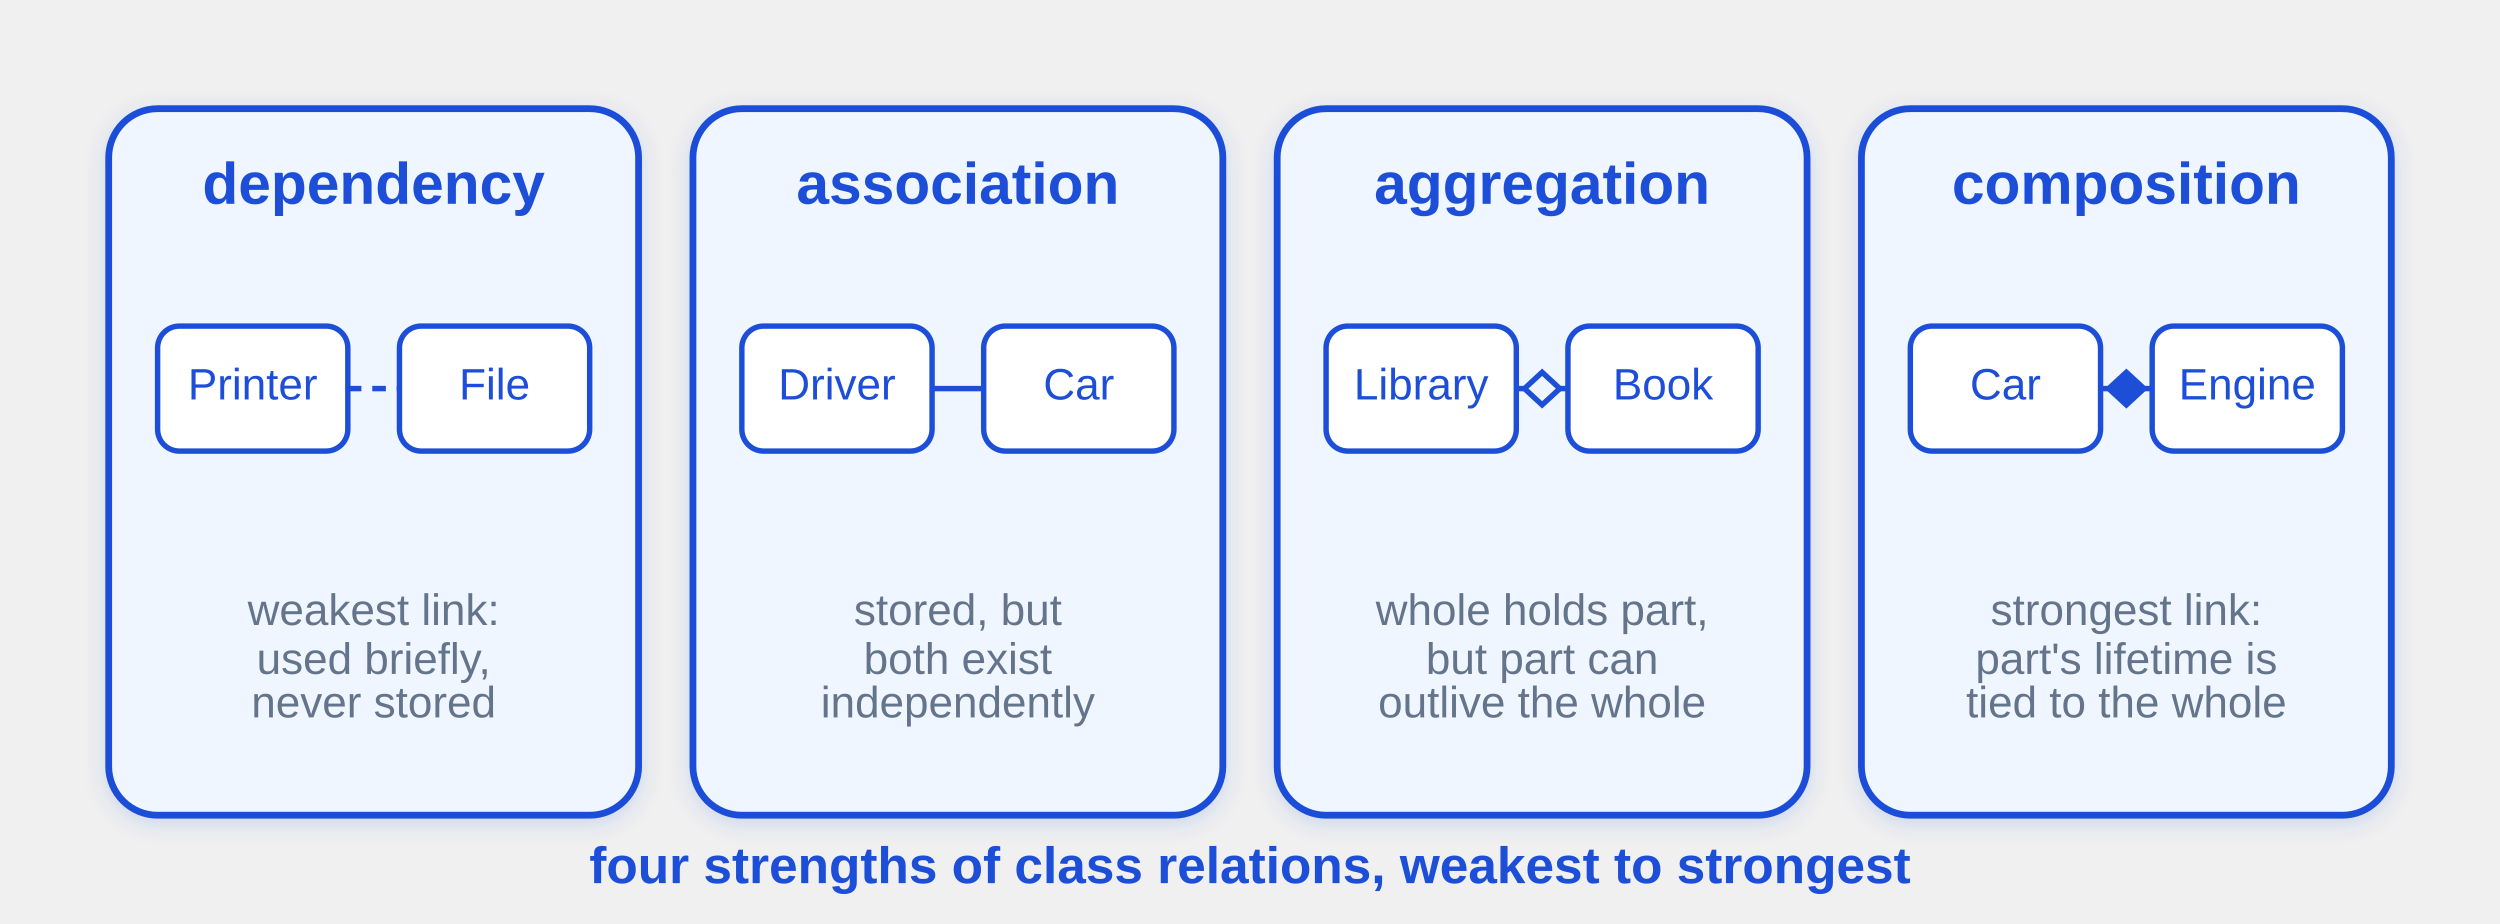
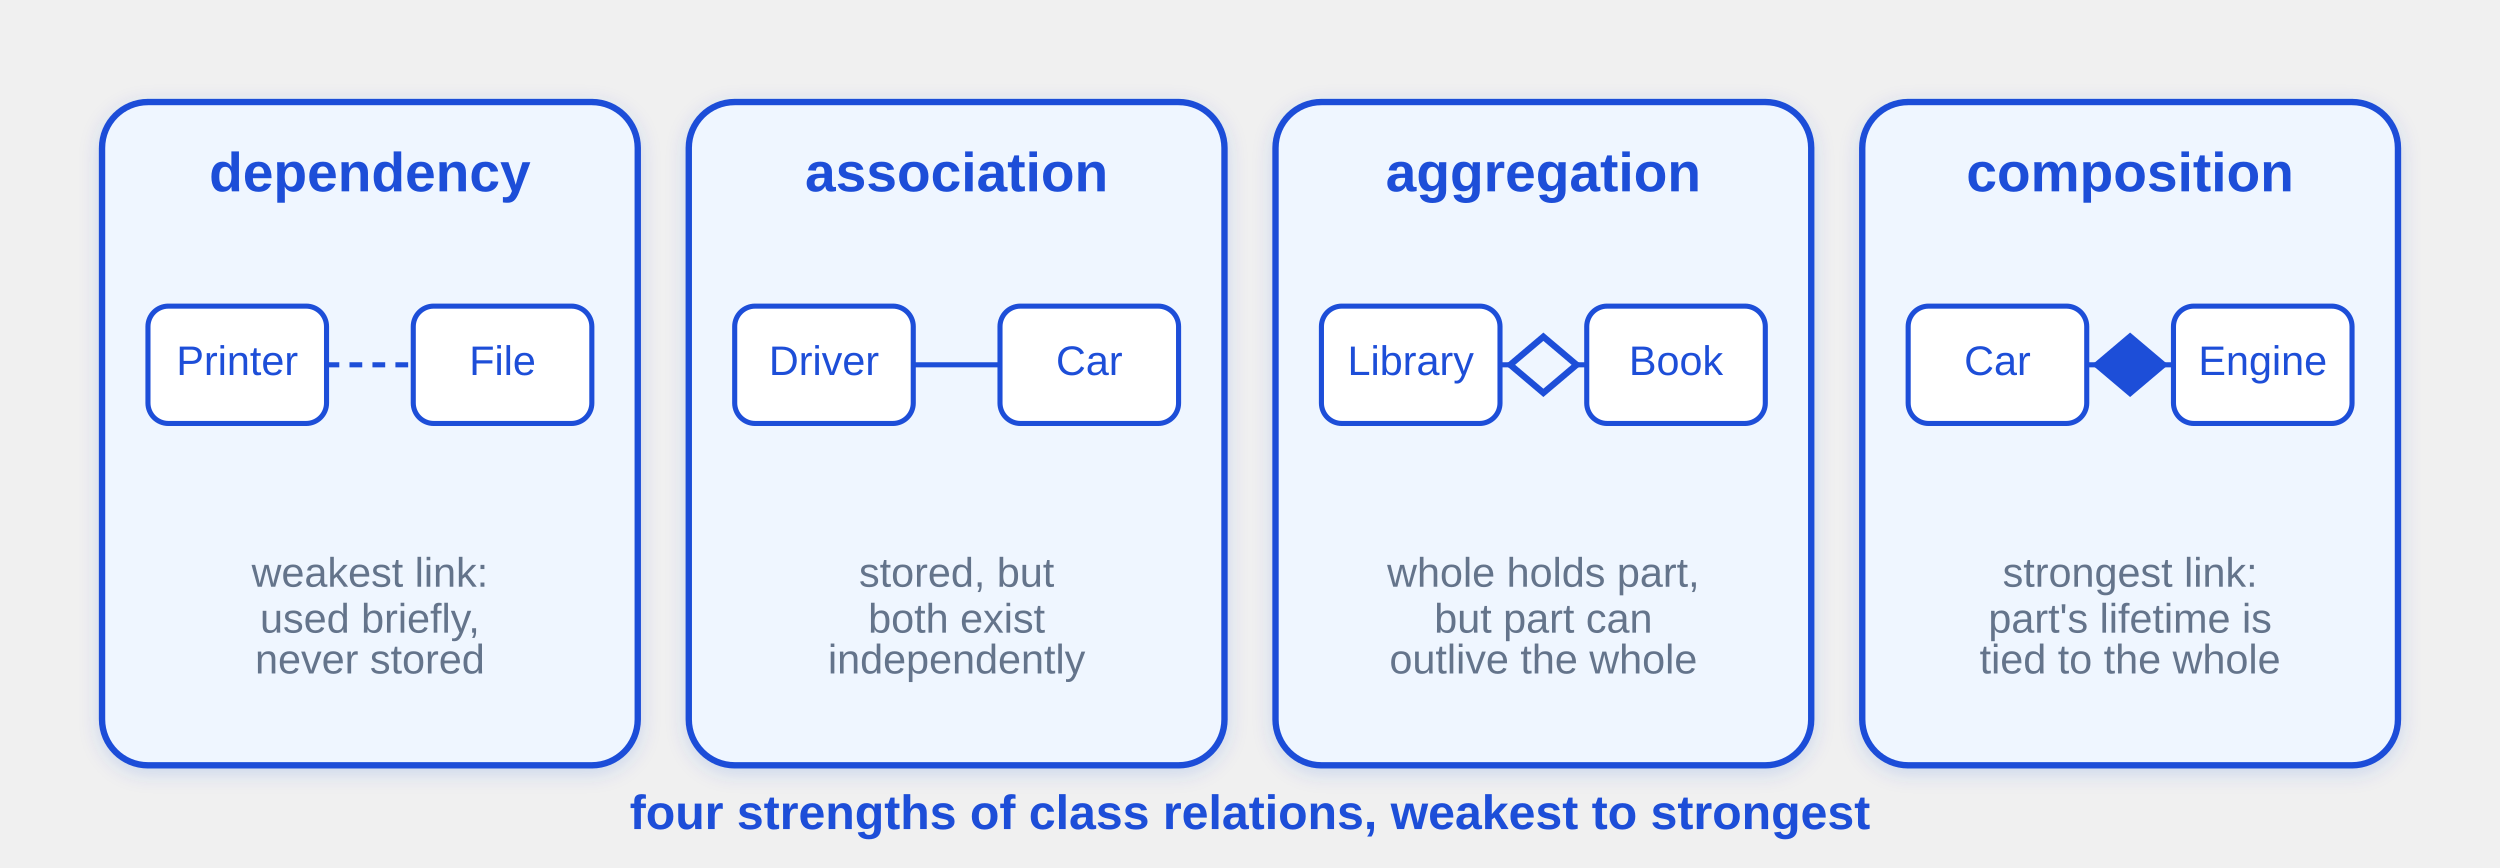
- <svg xmlns="http://www.w3.org/2000/svg" viewBox="0 0 920 340" font-family="'Helvetica Neue', Arial, sans-serif">
+ <svg xmlns="http://www.w3.org/2000/svg" viewBox="0 0 980 340" font-family="'Helvetica Neue', Arial, sans-serif">
  <defs>
    <filter id="softShadow" x="-30%" y="-30%" width="160%" height="160%">
      <feDropShadow dx="0" dy="2" stdDeviation="4" flood-color="#1d4ed8" flood-opacity="0.16" />
    </filter>
  </defs>
  <g filter="url(#softShadow)">
-     <rect x="40" y="40" width="195" height="260" rx="18" fill="#eff6ff" stroke="#1d4ed8" stroke-width="2.5" />
+     <rect x="40" y="40" width="210" height="260" rx="18" fill="#eff6ff" stroke="#1d4ed8" stroke-width="2.5" />
  </g>
-   <text x="137.5" y="75" text-anchor="middle" font-size="21.6" font-weight="700" fill="#1d4ed8">dependency</text>
+   <text x="145" y="75" text-anchor="middle" font-size="21.6" font-weight="700" fill="#1d4ed8">dependency</text>
  <rect x="58" y="120" width="70" height="46" rx="8" fill="#ffffff" stroke="#1d4ed8" stroke-width="2" />
  <text x="93" y="147" text-anchor="middle" font-size="16.2" fill="#1d4ed8">Printer</text>
-   <line x1="128" y1="143" x2="147" y2="143" stroke="#1d4ed8" stroke-width="2" stroke-dasharray="5,4" />
-   <rect x="147" y="120" width="70" height="46" rx="8" fill="#ffffff" stroke="#1d4ed8" stroke-width="2" />
-   <text x="182" y="147" text-anchor="middle" font-size="16.2" fill="#1d4ed8">File</text>
-   <text x="137.5" y="230" text-anchor="middle" font-size="16.2" fill="#64748b">weakest link:</text>
-   <text x="137.5" y="248" text-anchor="middle" font-size="16.2" fill="#64748b">used briefly,</text>
-   <text x="137.5" y="264" text-anchor="middle" font-size="16.2" fill="#64748b">never stored</text>
+   <line x1="128" y1="143" x2="162" y2="143" stroke="#1d4ed8" stroke-width="2" stroke-dasharray="5,4" />
+   <rect x="162" y="120" width="70" height="46" rx="8" fill="#ffffff" stroke="#1d4ed8" stroke-width="2" />
+   <text x="197" y="147" text-anchor="middle" font-size="16.2" fill="#1d4ed8">File</text>
+   <text x="145" y="230" text-anchor="middle" font-size="16.2" fill="#64748b">weakest link:</text>
+   <text x="145" y="248" text-anchor="middle" font-size="16.2" fill="#64748b">used briefly,</text>
+   <text x="145" y="264" text-anchor="middle" font-size="16.2" fill="#64748b">never stored</text>
  <g filter="url(#softShadow)">
-     <rect x="255" y="40" width="195" height="260" rx="18" fill="#eff6ff" stroke="#1d4ed8" stroke-width="2.5" />
+     <rect x="270" y="40" width="210" height="260" rx="18" fill="#eff6ff" stroke="#1d4ed8" stroke-width="2.5" />
  </g>
-   <text x="352.5" y="75" text-anchor="middle" font-size="21.6" font-weight="700" fill="#1d4ed8">association</text>
-   <rect x="273" y="120" width="70" height="46" rx="8" fill="#ffffff" stroke="#1d4ed8" stroke-width="2" />
-   <text x="308" y="147" text-anchor="middle" font-size="16.2" fill="#1d4ed8">Driver</text>
-   <line x1="343" y1="143" x2="362" y2="143" stroke="#1d4ed8" stroke-width="2" />
-   <rect x="362" y="120" width="70" height="46" rx="8" fill="#ffffff" stroke="#1d4ed8" stroke-width="2" />
-   <text x="397" y="147" text-anchor="middle" font-size="16.2" fill="#1d4ed8">Car</text>
-   <text x="352.5" y="230" text-anchor="middle" font-size="16.2" fill="#64748b">stored, but</text>
-   <text x="352.5" y="248" text-anchor="middle" font-size="16.2" fill="#64748b">both exist</text>
-   <text x="352.5" y="264" text-anchor="middle" font-size="16.2" fill="#64748b">independently</text>
+   <text x="375" y="75" text-anchor="middle" font-size="21.6" font-weight="700" fill="#1d4ed8">association</text>
+   <rect x="288" y="120" width="70" height="46" rx="8" fill="#ffffff" stroke="#1d4ed8" stroke-width="2" />
+   <text x="323" y="147" text-anchor="middle" font-size="16.2" fill="#1d4ed8">Driver</text>
+   <line x1="358" y1="143" x2="392" y2="143" stroke="#1d4ed8" stroke-width="2" />
+   <rect x="392" y="120" width="70" height="46" rx="8" fill="#ffffff" stroke="#1d4ed8" stroke-width="2" />
+   <text x="427" y="147" text-anchor="middle" font-size="16.2" fill="#1d4ed8">Car</text>
+   <text x="375" y="230" text-anchor="middle" font-size="16.2" fill="#64748b">stored, but</text>
+   <text x="375" y="248" text-anchor="middle" font-size="16.2" fill="#64748b">both exist</text>
+   <text x="375" y="264" text-anchor="middle" font-size="16.2" fill="#64748b">independently</text>
  <g filter="url(#softShadow)">
-     <rect x="470" y="40" width="195" height="260" rx="18" fill="#eff6ff" stroke="#1d4ed8" stroke-width="2.5" />
+     <rect x="500" y="40" width="210" height="260" rx="18" fill="#eff6ff" stroke="#1d4ed8" stroke-width="2.5" />
  </g>
-   <text x="567.5" y="75" text-anchor="middle" font-size="21.6" font-weight="700" fill="#1d4ed8">aggregation</text>
-   <rect x="488" y="120" width="70" height="46" rx="8" fill="#ffffff" stroke="#1d4ed8" stroke-width="2" />
-   <text x="523" y="147" text-anchor="middle" font-size="16.2" fill="#1d4ed8">Library</text>
-   <path d="M558,143 L561,143" stroke="#1d4ed8" stroke-width="2" />
-   <path d="M561,143 l6.5,-6 6.5,6 -6.5,6 z" fill="#eff6ff" stroke="#1d4ed8" stroke-width="2" />
-   <path d="M574,143 L577,143" stroke="#1d4ed8" stroke-width="2" />
-   <rect x="577" y="120" width="70" height="46" rx="8" fill="#ffffff" stroke="#1d4ed8" stroke-width="2" />
-   <text x="612" y="147" text-anchor="middle" font-size="16.2" fill="#1d4ed8">Book</text>
-   <text x="567.5" y="230" text-anchor="middle" font-size="16.2" fill="#64748b">whole holds part,</text>
-   <text x="567.5" y="248" text-anchor="middle" font-size="16.2" fill="#64748b">but part can</text>
-   <text x="567.5" y="264" text-anchor="middle" font-size="16.2" fill="#64748b">outlive the whole</text>
+   <text x="605" y="75" text-anchor="middle" font-size="21.6" font-weight="700" fill="#1d4ed8">aggregation</text>
+   <rect x="518" y="120" width="70" height="46" rx="8" fill="#ffffff" stroke="#1d4ed8" stroke-width="2" />
+   <text x="553" y="147" text-anchor="middle" font-size="16.2" fill="#1d4ed8">Library</text>
+   <path d="M588,143 L592,143" stroke="#1d4ed8" stroke-width="2" />
+   <path d="M592,143 l13,-11 13,11 -13,11 z" fill="#eff6ff" stroke="#1d4ed8" stroke-width="2.5" />
+   <path d="M618,143 L622,143" stroke="#1d4ed8" stroke-width="2" />
+   <rect x="622" y="120" width="70" height="46" rx="8" fill="#ffffff" stroke="#1d4ed8" stroke-width="2" />
+   <text x="657" y="147" text-anchor="middle" font-size="16.2" fill="#1d4ed8">Book</text>
+   <text x="605" y="230" text-anchor="middle" font-size="16.2" fill="#64748b">whole holds part,</text>
+   <text x="605" y="248" text-anchor="middle" font-size="16.2" fill="#64748b">but part can</text>
+   <text x="605" y="264" text-anchor="middle" font-size="16.2" fill="#64748b">outlive the whole</text>
  <g filter="url(#softShadow)">
-     <rect x="685" y="40" width="195" height="260" rx="18" fill="#eff6ff" stroke="#1d4ed8" stroke-width="2.5" />
+     <rect x="730" y="40" width="210" height="260" rx="18" fill="#eff6ff" stroke="#1d4ed8" stroke-width="2.5" />
  </g>
-   <text x="782.5" y="75" text-anchor="middle" font-size="21.6" font-weight="700" fill="#1d4ed8">composition</text>
-   <rect x="703" y="120" width="70" height="46" rx="8" fill="#ffffff" stroke="#1d4ed8" stroke-width="2" />
-   <text x="738" y="147" text-anchor="middle" font-size="16.2" fill="#1d4ed8">Car</text>
-   <path d="M773,143 L776,143" stroke="#1d4ed8" stroke-width="2" />
-   <path d="M776,143 l6.5,-6 6.5,6 -6.5,6 z" fill="#1d4ed8" stroke="#1d4ed8" stroke-width="2" />
-   <path d="M789,143 L792,143" stroke="#1d4ed8" stroke-width="2" />
-   <rect x="792" y="120" width="70" height="46" rx="8" fill="#ffffff" stroke="#1d4ed8" stroke-width="2" />
-   <text x="827" y="147" text-anchor="middle" font-size="16.2" fill="#1d4ed8">Engine</text>
-   <text x="782.5" y="230" text-anchor="middle" font-size="16.2" fill="#64748b">strongest link:</text>
-   <text x="782.5" y="248" text-anchor="middle" font-size="16.2" fill="#64748b">part's lifetime is</text>
-   <text x="782.5" y="264" text-anchor="middle" font-size="16.2" fill="#64748b">tied to the whole</text>
-   <text x="460" y="325" text-anchor="middle" font-size="18.9" fill="#1d4ed8" font-weight="600">four strengths of class relations, weakest to strongest</text>
+   <text x="835" y="75" text-anchor="middle" font-size="21.6" font-weight="700" fill="#1d4ed8">composition</text>
+   <rect x="748" y="120" width="70" height="46" rx="8" fill="#ffffff" stroke="#1d4ed8" stroke-width="2" />
+   <text x="783" y="147" text-anchor="middle" font-size="16.2" fill="#1d4ed8">Car</text>
+   <path d="M818,143 L822,143" stroke="#1d4ed8" stroke-width="2" />
+   <path d="M822,143 l13,-11 13,11 -13,11 z" fill="#1d4ed8" stroke="#1d4ed8" stroke-width="2.5" />
+   <path d="M848,143 L852,143" stroke="#1d4ed8" stroke-width="2" />
+   <rect x="852" y="120" width="70" height="46" rx="8" fill="#ffffff" stroke="#1d4ed8" stroke-width="2" />
+   <text x="887" y="147" text-anchor="middle" font-size="16.2" fill="#1d4ed8">Engine</text>
+   <text x="835" y="230" text-anchor="middle" font-size="16.2" fill="#64748b">strongest link:</text>
+   <text x="835" y="248" text-anchor="middle" font-size="16.2" fill="#64748b">part's lifetime is</text>
+   <text x="835" y="264" text-anchor="middle" font-size="16.2" fill="#64748b">tied to the whole</text>
+   <text x="490" y="325" text-anchor="middle" font-size="18.9" fill="#1d4ed8" font-weight="600">four strengths of class relations, weakest to strongest</text>
</svg>
